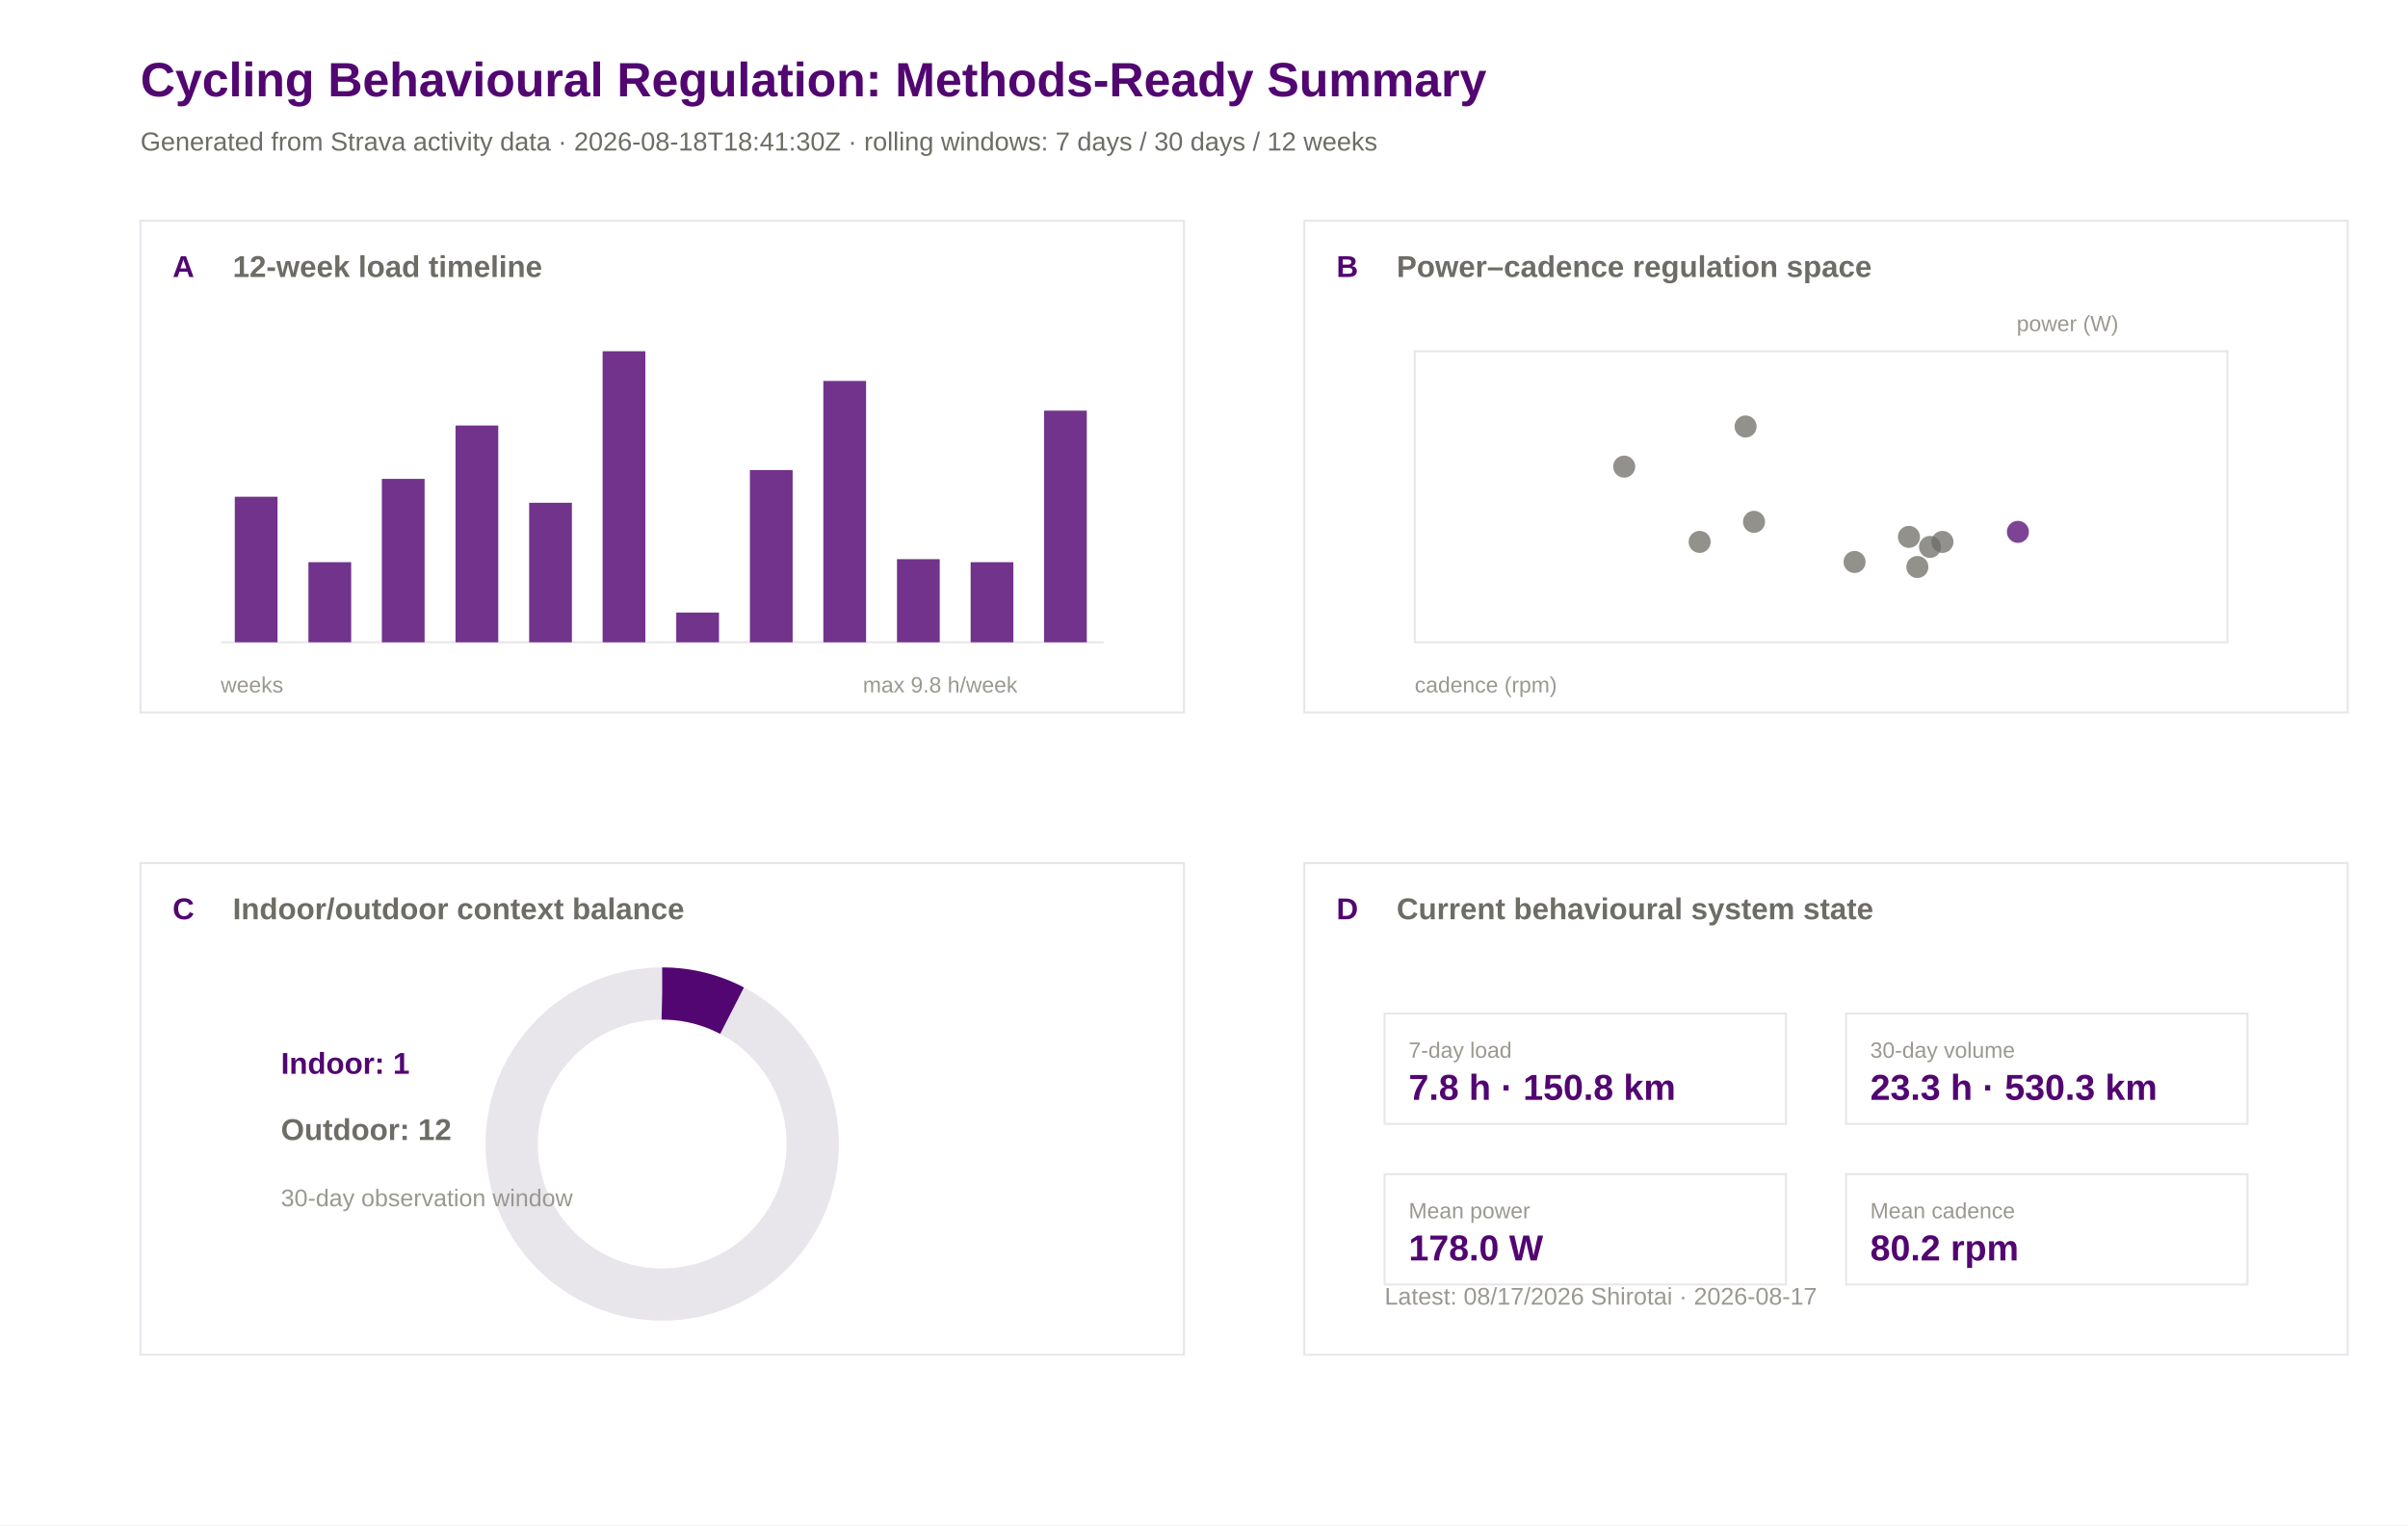
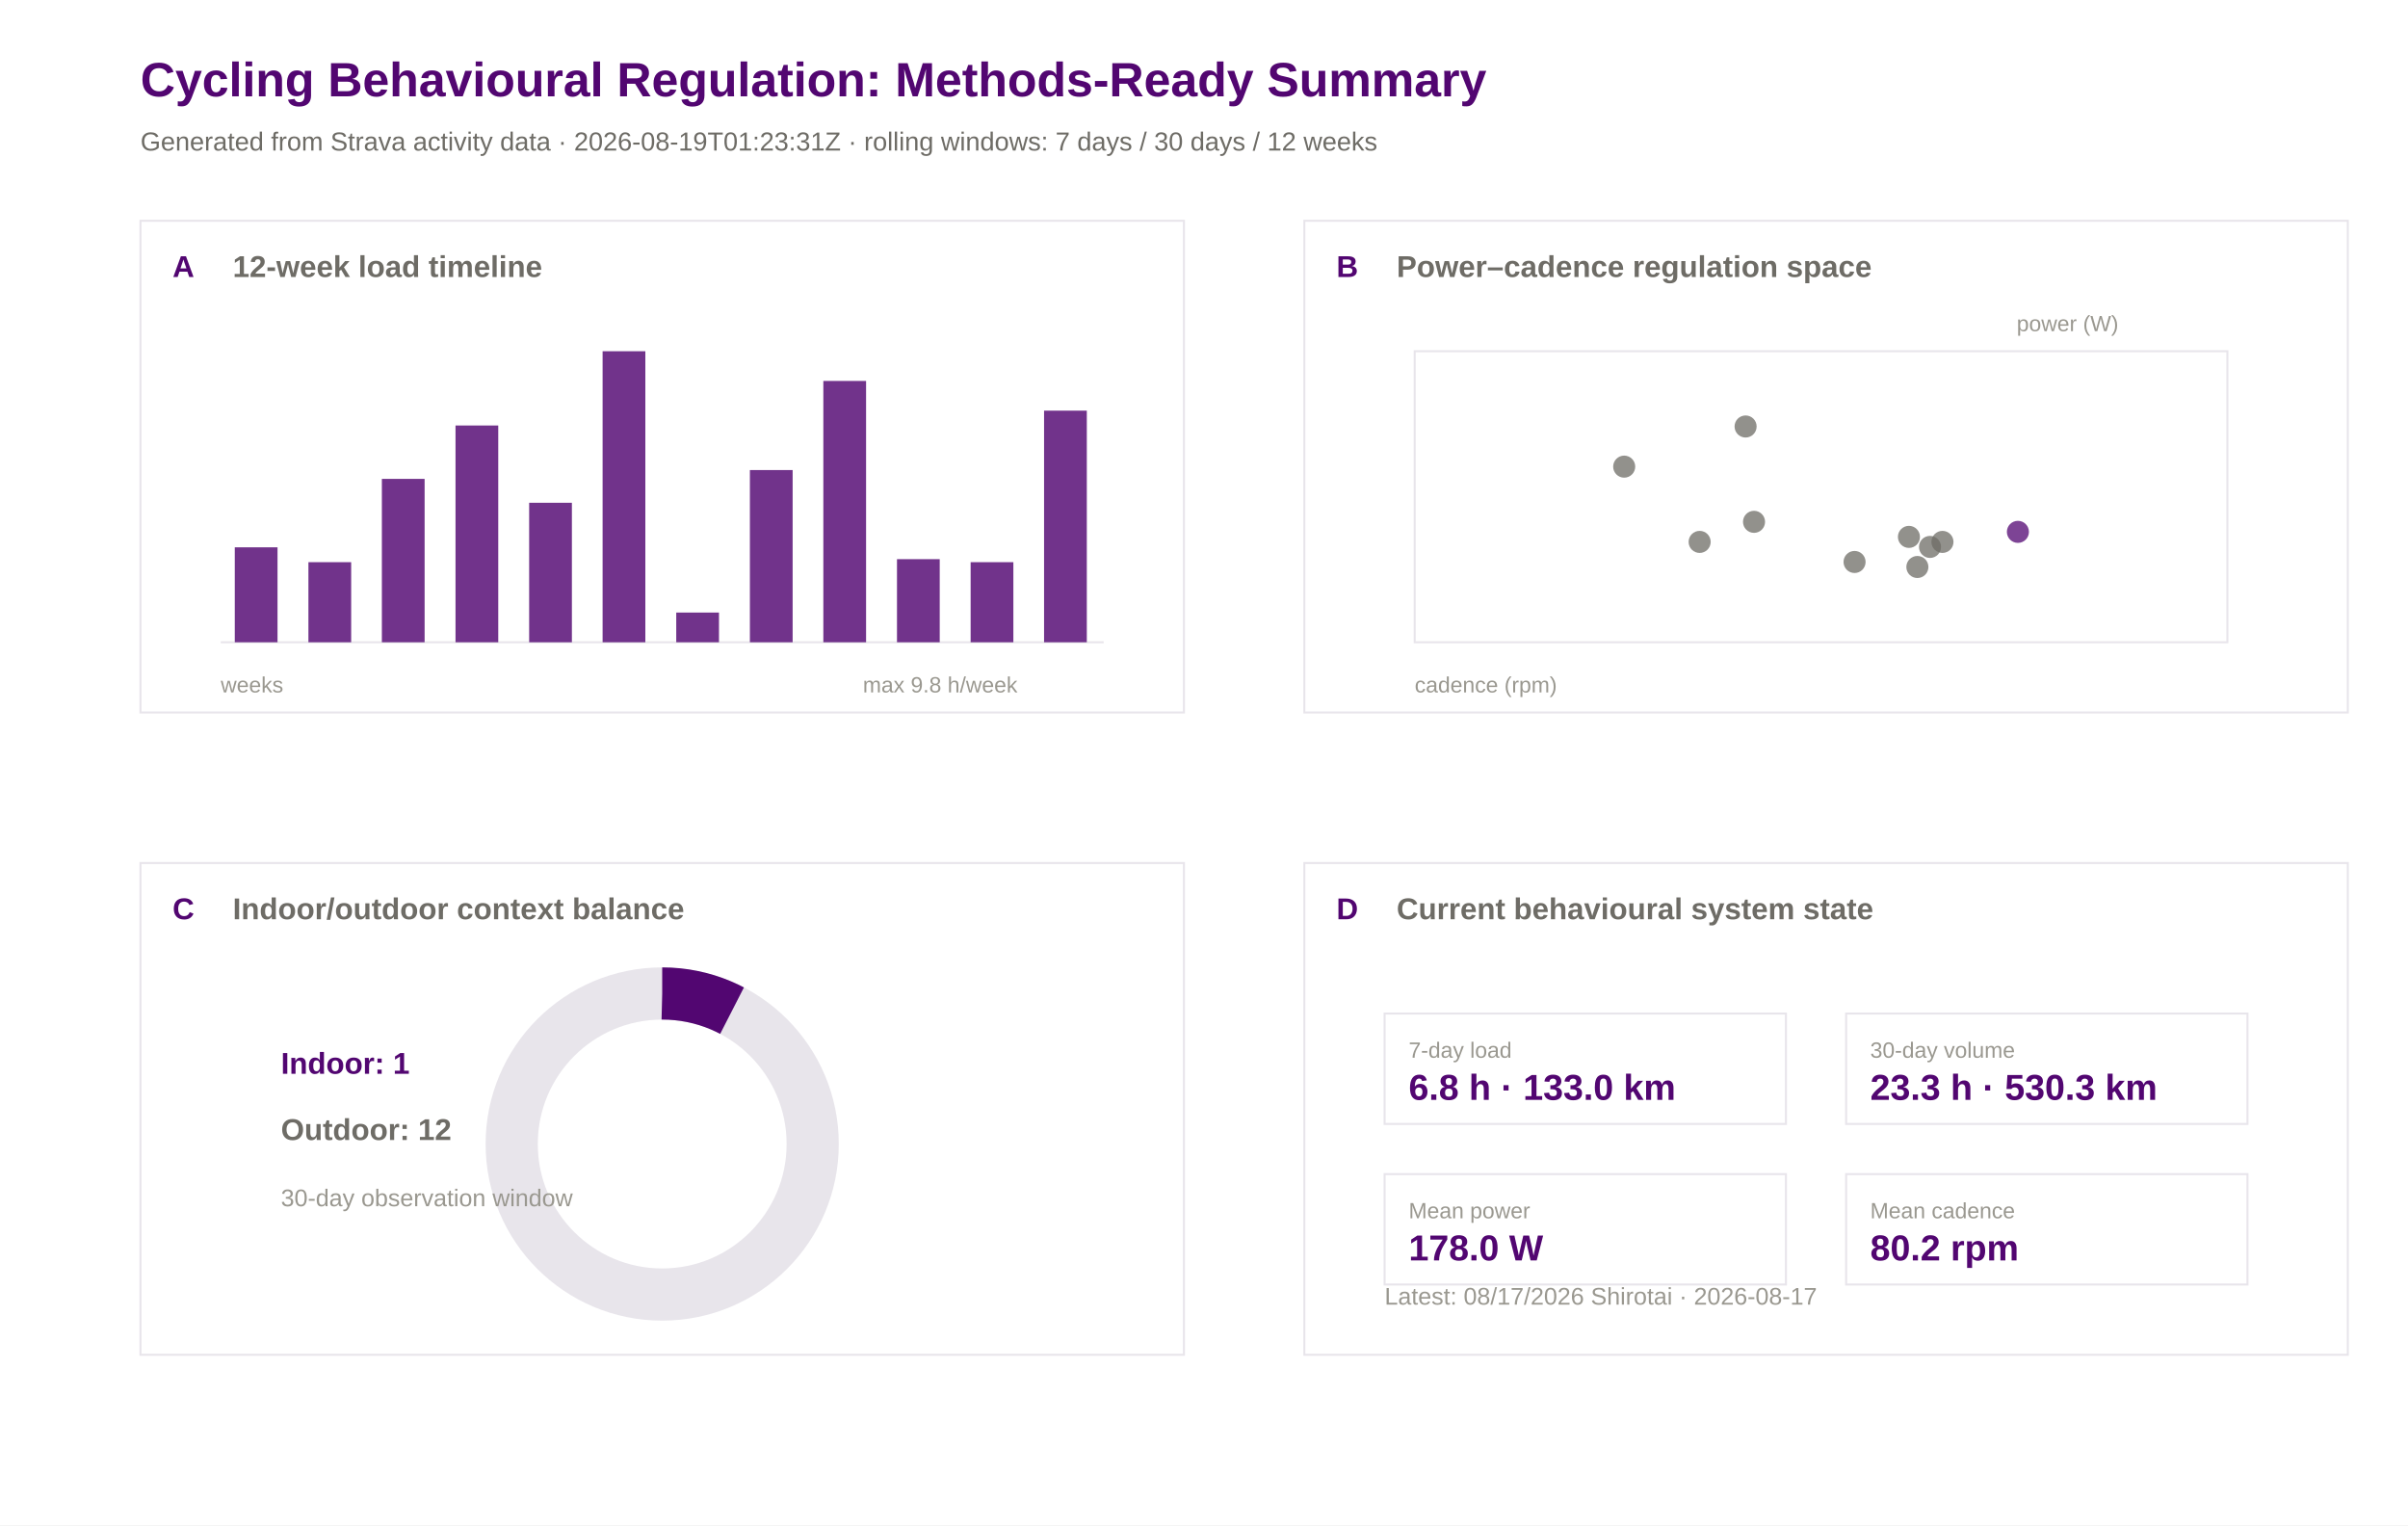
<svg xmlns="http://www.w3.org/2000/svg" width="1200" height="760" viewBox="0 0 1200 760">
  <rect width="100%" height="100%" fill="#ffffff" />
  <text x="70.0" y="48.0" font-family="Arial" font-size="24" font-weight="600" fill="#520671">Cycling Behavioural Regulation: Methods-Ready Summary</text>
-   <text x="70.0" y="75.0" font-family="Arial" font-size="13" font-weight="400" fill="#6e6c66">Generated from Strava activity data · 2026-08-18T18:41:30Z · rolling windows: 7 days / 30 days / 12 weeks</text>
+   <text x="70.0" y="75.0" font-family="Arial" font-size="13" font-weight="400" fill="#6e6c66">Generated from Strava activity data · 2026-08-19T01:23:31Z · rolling windows: 7 days / 30 days / 12 weeks</text>
  <rect x="70" y="110" width="520" height="245" fill="#ffffff" stroke="#e8e5eb" stroke-width="1" />
  <text x="86.0" y="138.0" font-family="Arial" font-size="15" font-weight="600" fill="#520671">A</text>
  <text x="116.0" y="138.0" font-family="Arial" font-size="15" font-weight="600" fill="#6e6c66">12-week load timeline</text>
  <rect x="650" y="110" width="520" height="245" fill="#ffffff" stroke="#e8e5eb" stroke-width="1" />
  <text x="666.0" y="138.0" font-family="Arial" font-size="15" font-weight="600" fill="#520671">B</text>
  <text x="696.0" y="138.0" font-family="Arial" font-size="15" font-weight="600" fill="#6e6c66">Power–cadence regulation space</text>
  <rect x="70" y="430" width="520" height="245" fill="#ffffff" stroke="#e8e5eb" stroke-width="1" />
  <text x="86.0" y="458.0" font-family="Arial" font-size="15" font-weight="600" fill="#520671">C</text>
  <text x="116.0" y="458.0" font-family="Arial" font-size="15" font-weight="600" fill="#6e6c66">Indoor/outdoor context balance</text>
  <rect x="650" y="430" width="520" height="245" fill="#ffffff" stroke="#e8e5eb" stroke-width="1" />
  <text x="666.0" y="458.0" font-family="Arial" font-size="15" font-weight="600" fill="#520671">D</text>
  <text x="696.0" y="458.0" font-family="Arial" font-size="15" font-weight="600" fill="#6e6c66">Current behavioural system state</text>
  <line x1="110" y1="320" x2="550" y2="320" stroke="#e8e5eb" />
-   <rect x="117.0" y="247.5" width="21.3" height="72.5" fill="#520671" opacity="0.82" />
+   <rect x="117.0" y="272.7" width="21.3" height="47.3" fill="#520671" opacity="0.82" />
  <rect x="153.7" y="280.1" width="21.3" height="39.9" fill="#520671" opacity="0.82" />
  <rect x="190.3" y="238.6" width="21.3" height="81.4" fill="#520671" opacity="0.82" />
  <rect x="227.0" y="212.0" width="21.3" height="108.0" fill="#520671" opacity="0.82" />
  <rect x="263.7" y="250.5" width="21.3" height="69.5" fill="#520671" opacity="0.82" />
  <rect x="300.3" y="175.0" width="21.3" height="145.0" fill="#520671" opacity="0.82" />
  <rect x="337.0" y="305.2" width="21.3" height="14.8" fill="#520671" opacity="0.82" />
  <rect x="373.7" y="234.2" width="21.3" height="85.8" fill="#520671" opacity="0.82" />
  <rect x="410.3" y="189.8" width="21.3" height="130.2" fill="#520671" opacity="0.82" />
  <rect x="447.0" y="278.6" width="21.3" height="41.4" fill="#520671" opacity="0.82" />
  <rect x="483.7" y="280.1" width="21.3" height="39.9" fill="#520671" opacity="0.82" />
  <rect x="520.3" y="204.6" width="21.3" height="115.4" fill="#520671" opacity="0.82" />
  <text x="110.0" y="345.0" font-family="Arial" font-size="11" font-weight="400" fill="#9a9890">weeks</text>
  <text x="430.0" y="345.0" font-family="Arial" font-size="11" font-weight="400" fill="#9a9890">max 9.8 h/week</text>
  <rect x="705" y="175" width="405" height="145" fill="#ffffff" stroke="#e8e5eb" />
  <circle cx="968.0" cy="270.0" r="5.5" fill="#6e6c66" opacity="0.75" />
  <circle cx="951.3" cy="267.5" r="5.5" fill="#6e6c66" opacity="0.75" />
  <circle cx="955.5" cy="282.5" r="5.5" fill="#6e6c66" opacity="0.75" />
  <circle cx="961.8" cy="272.5" r="5.5" fill="#6e6c66" opacity="0.75" />
  <circle cx="924.2" cy="280.0" r="5.5" fill="#6e6c66" opacity="0.75" />
  <circle cx="874.1" cy="260.0" r="5.5" fill="#6e6c66" opacity="0.75" />
  <circle cx="869.9" cy="212.5" r="5.5" fill="#6e6c66" opacity="0.75" />
  <circle cx="1005.6" cy="265.0" r="5.5" fill="#520671" opacity="0.75" />
  <circle cx="847.0" cy="270.0" r="5.5" fill="#6e6c66" opacity="0.75" />
  <circle cx="809.4" cy="232.5" r="5.5" fill="#6e6c66" opacity="0.75" />
  <text x="705.0" y="345.0" font-family="Arial" font-size="11" font-weight="400" fill="#9a9890">cadence (rpm)</text>
  <text x="1005.0" y="165.0" font-family="Arial" font-size="11" font-weight="400" fill="#9a9890">power (W)</text>
  <circle cx="330" cy="570" r="75" fill="none" stroke="#e8e5eb" stroke-width="26" />
  <circle cx="330" cy="570" r="75" fill="none" stroke="#520671" stroke-width="26" stroke-dasharray="36.2 471.2" transform="rotate(-90 330 570)" />
  <text x="140.0" y="535.0" font-family="Arial" font-size="15" font-weight="600" fill="#520671">Indoor: 1</text>
  <text x="140.0" y="568.0" font-family="Arial" font-size="15" font-weight="600" fill="#6e6c66">Outdoor: 12</text>
  <text x="140.0" y="601.0" font-family="Arial" font-size="12" font-weight="400" fill="#9a9890">30-day observation window</text>
  <rect x="690" y="505" width="200" height="55" fill="#ffffff" stroke="#e8e5eb" />
  <text x="702.0" y="527.0" font-family="Arial" font-size="11" font-weight="500" fill="#9a9890">7-day load</text>
-   <text x="702.0" y="548.0" font-family="Arial" font-size="18" font-weight="600" fill="#520671">7.8 h · 150.8 km</text>
+   <text x="702.0" y="548.0" font-family="Arial" font-size="18" font-weight="600" fill="#520671">6.8 h · 133.0 km</text>
  <rect x="920" y="505" width="200" height="55" fill="#ffffff" stroke="#e8e5eb" />
  <text x="932.0" y="527.0" font-family="Arial" font-size="11" font-weight="500" fill="#9a9890">30-day volume</text>
  <text x="932.0" y="548.0" font-family="Arial" font-size="18" font-weight="600" fill="#520671">23.3 h · 530.3 km</text>
  <rect x="690" y="585" width="200" height="55" fill="#ffffff" stroke="#e8e5eb" />
  <text x="702.0" y="607.0" font-family="Arial" font-size="11" font-weight="500" fill="#9a9890">Mean power</text>
  <text x="702.0" y="628.0" font-family="Arial" font-size="18" font-weight="600" fill="#520671">178.0 W</text>
  <rect x="920" y="585" width="200" height="55" fill="#ffffff" stroke="#e8e5eb" />
  <text x="932.0" y="607.0" font-family="Arial" font-size="11" font-weight="500" fill="#9a9890">Mean cadence</text>
  <text x="932.0" y="628.0" font-family="Arial" font-size="18" font-weight="600" fill="#520671">80.2 rpm</text>
  <text x="690.0" y="650.0" font-family="Arial" font-size="12" font-weight="400" fill="#9a9890">Latest: 08/17/2026 Shirotai · 2026-08-17</text>
</svg>
